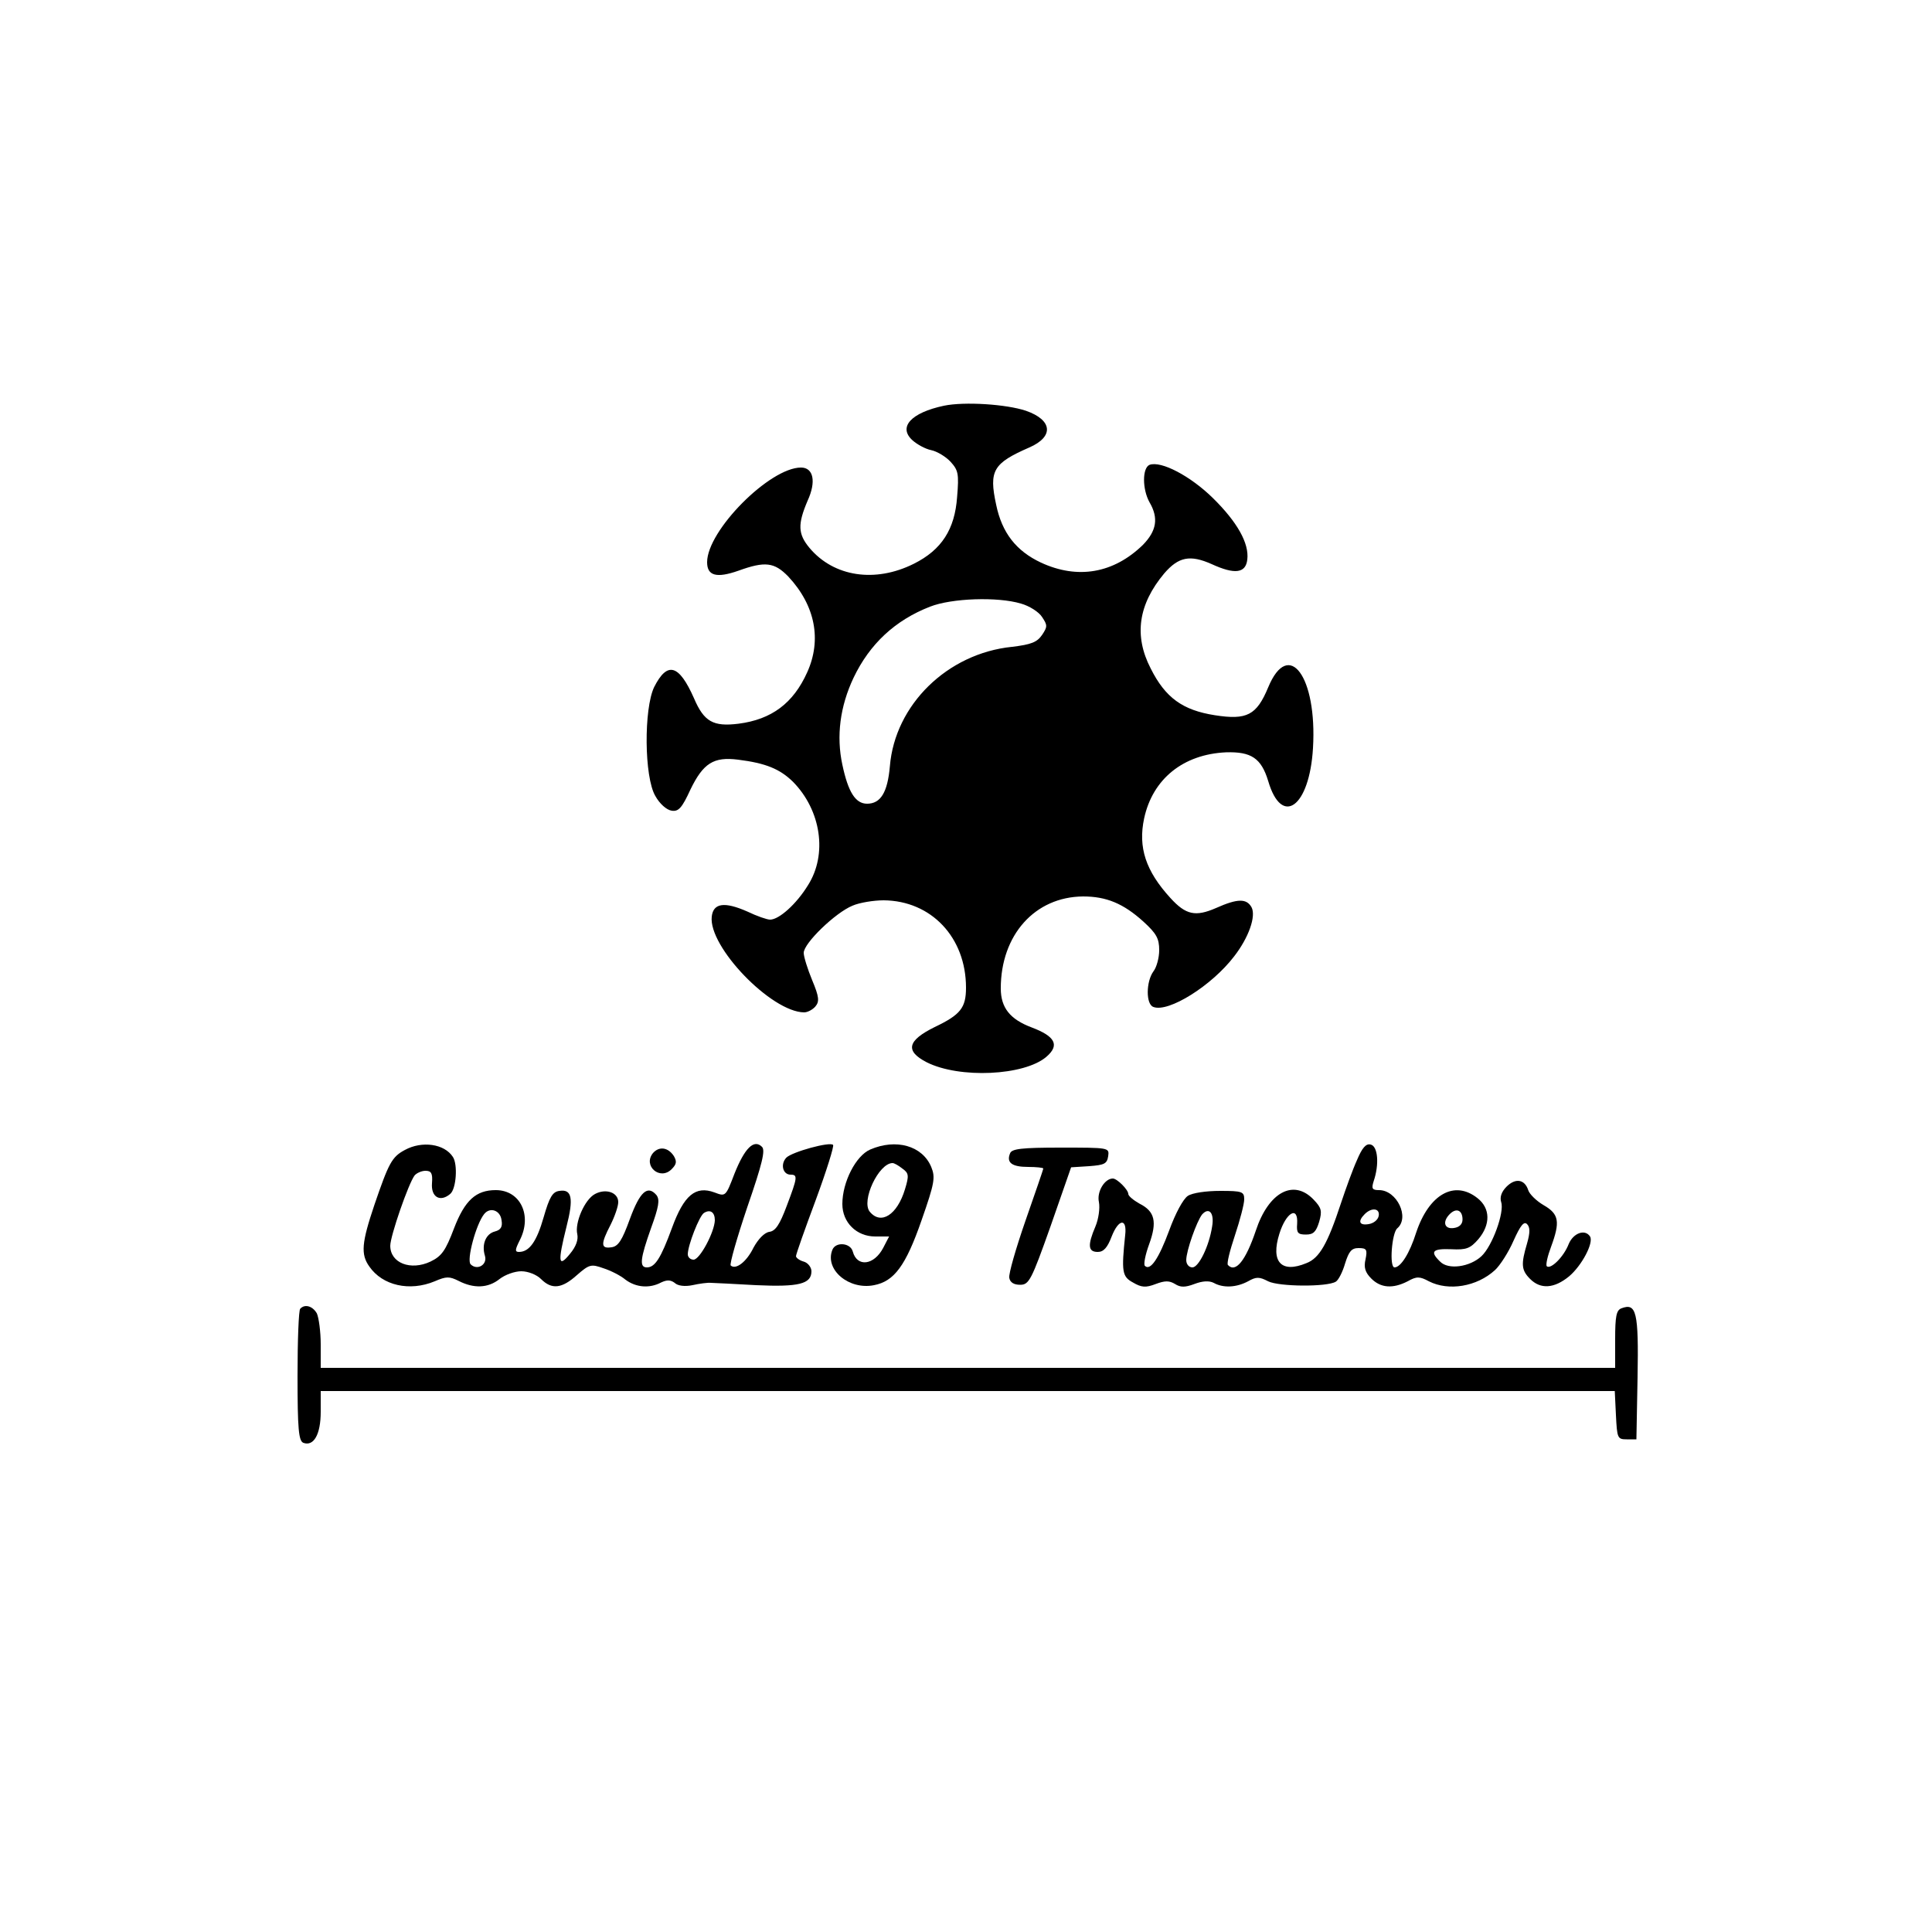
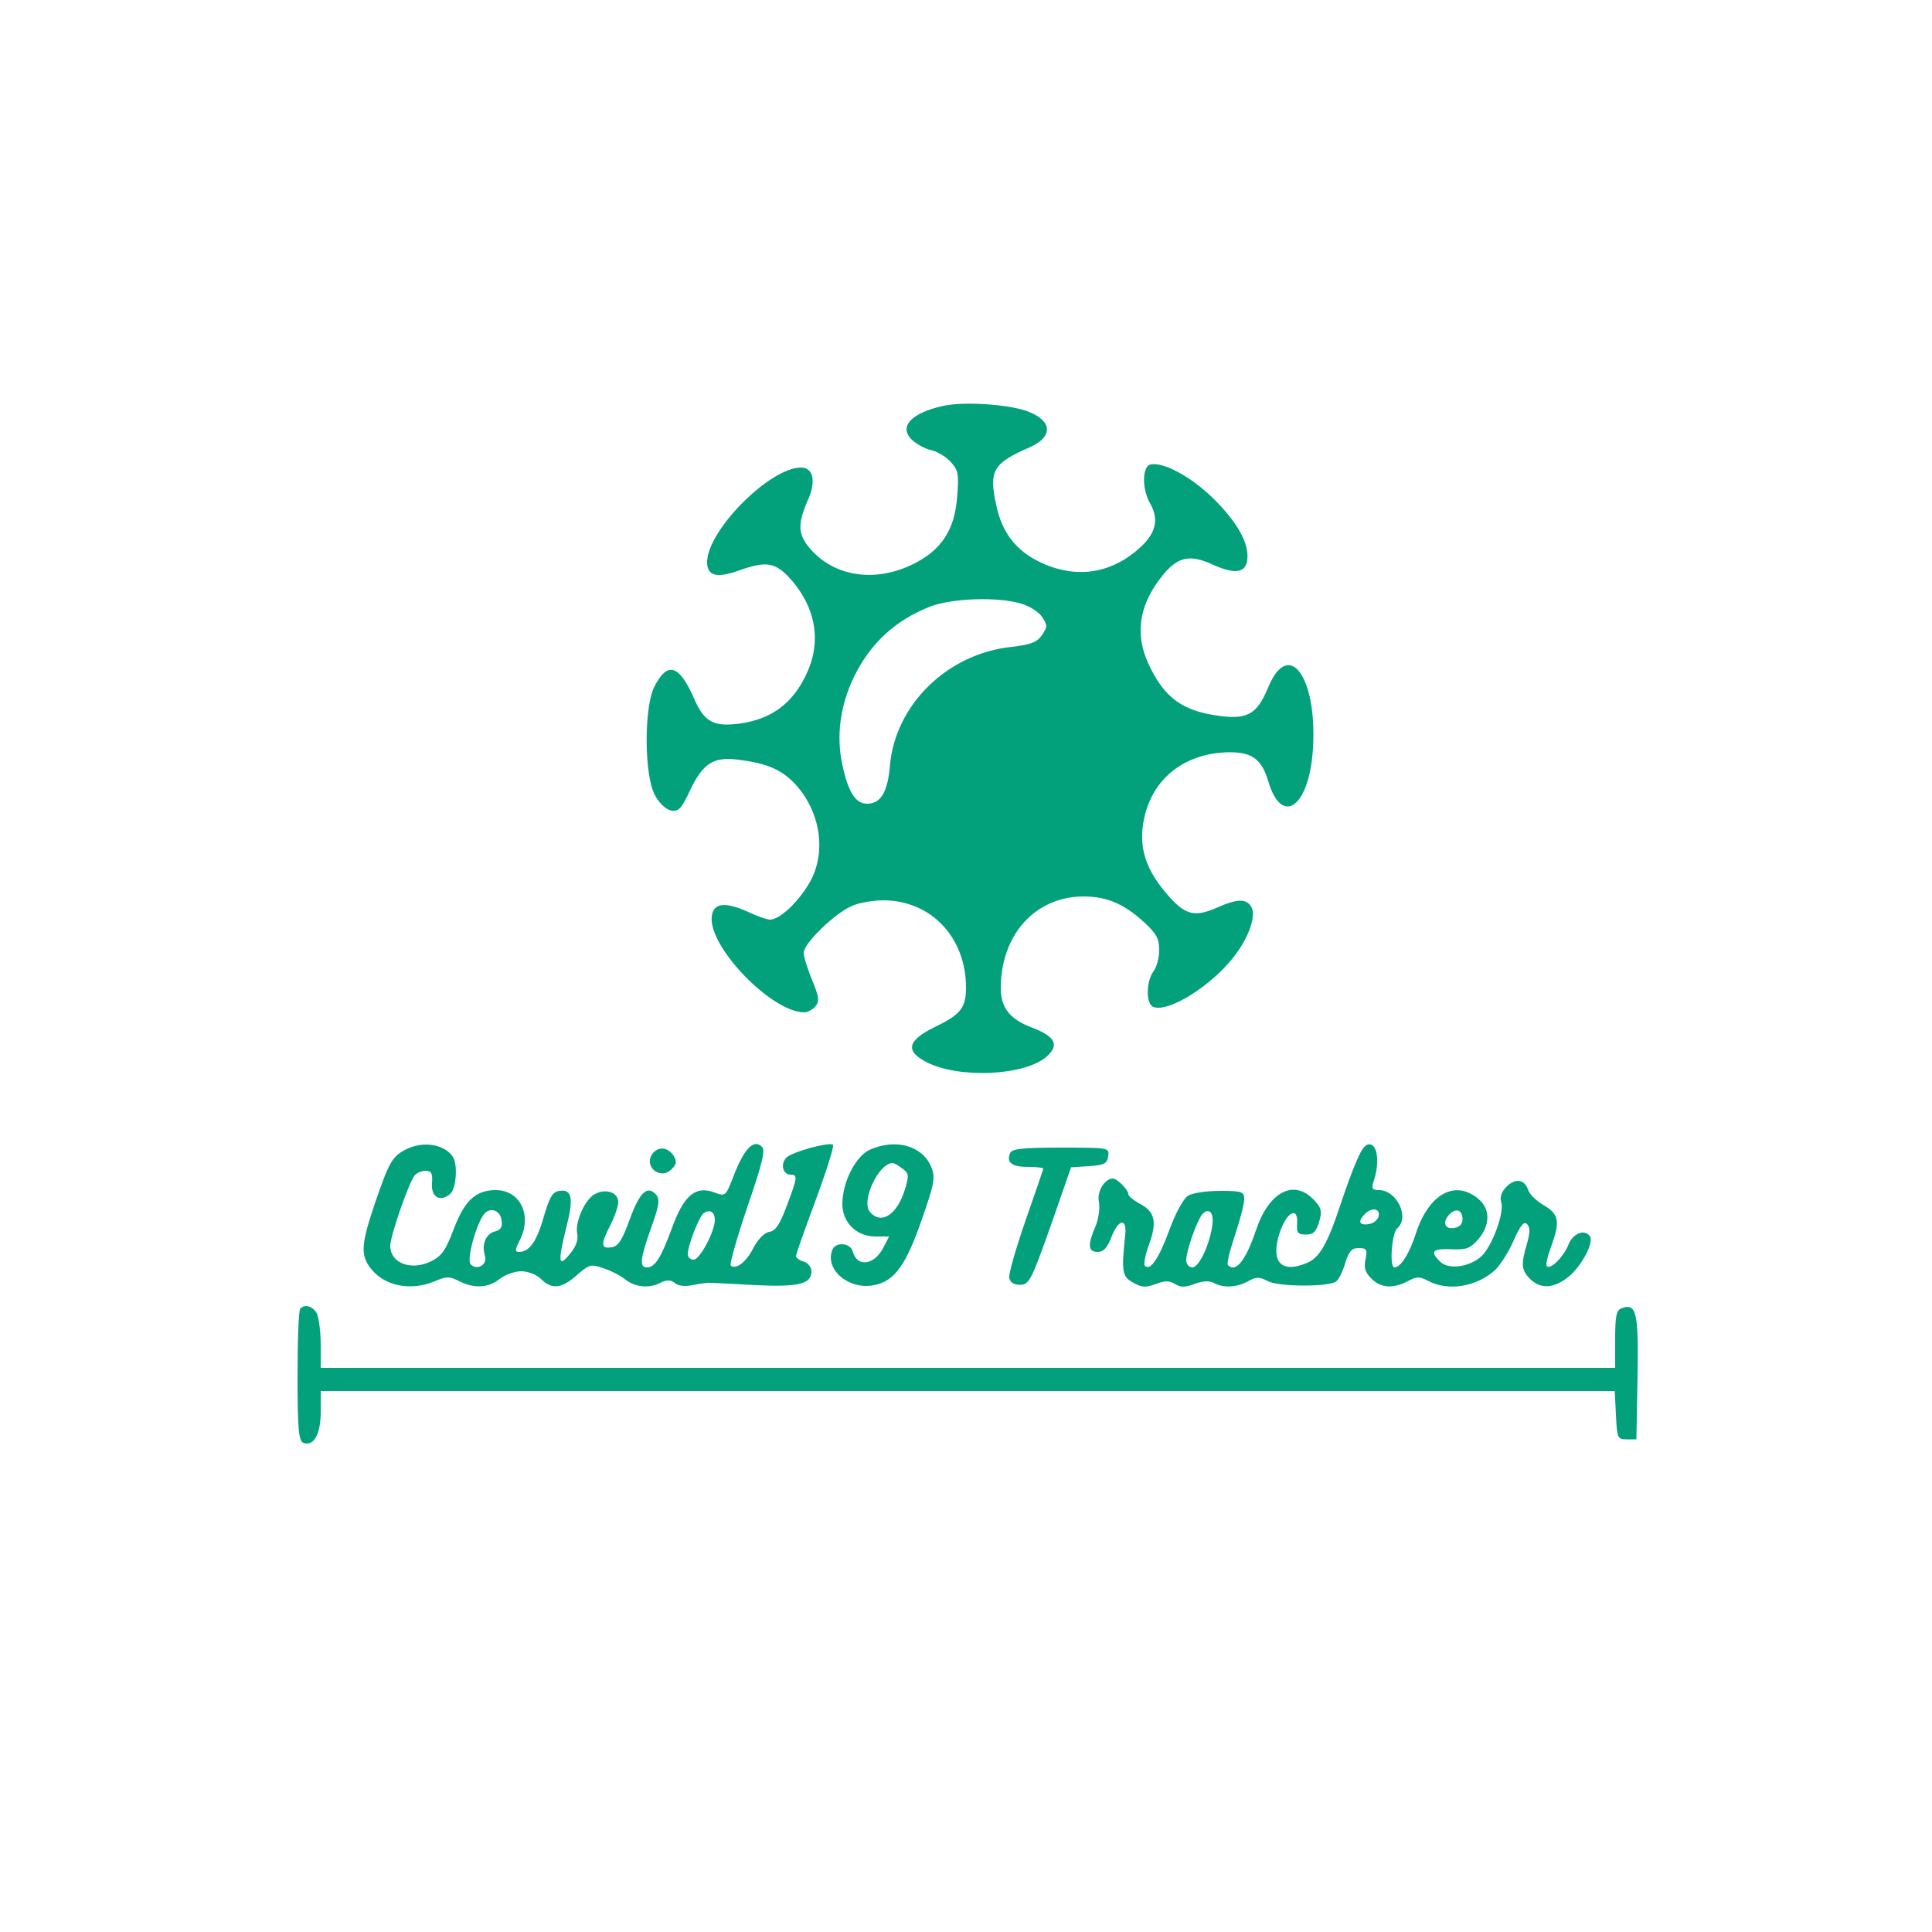
<svg xmlns="http://www.w3.org/2000/svg" version="1.0" width="100px" height="100px" viewBox="0 0 500 500" preserveAspectRatio="xMidYMid meet">
-   <g transform="translate(0,500) scale(0.1,-0.1)" fill="black" stroke="none">
+   <g transform="translate(0,500) scale(0.1,-0.1)" fill="#02a17c" stroke="none">
    <path d="M2443 3950 c-85 -18 -119 -55 -82 -89 12 -11 34 -23 49 -26 15 -3 38 -17 50 -30 20 -22 22 -31 17 -91 -6 -84 -40 -137 -112 -173 -100 -50 -207 -34 -270 41 -30 36 -31 61 -5 122 23 50 15 86 -17 86 -81 0 -243 -163 -243 -245 0 -35 24 -42 81 -22 69 25 93 22 129 -15 70 -75 87 -164 49 -248 -36 -80 -92 -122 -178 -133 -65 -8 -89 5 -115 66 -39 88 -69 96 -103 29 -27 -56 -26 -233 3 -282 11 -20 29 -36 42 -38 18 -3 27 7 49 55 33 68 60 85 123 77 72 -9 108 -24 142 -57 73 -74 90 -188 39 -268 -30 -49 -75 -89 -98 -89 -8 0 -34 9 -59 21 -59 26 -88 22 -92 -13 -9 -78 154 -247 239 -248 9 0 22 7 29 15 11 13 10 25 -8 68 -12 29 -22 61 -22 71 0 25 82 104 126 122 18 8 55 14 81 14 123 -1 213 -96 213 -226 0 -52 -14 -70 -81 -102 -71 -35 -77 -62 -21 -91 85 -43 253 -35 310 14 35 30 23 53 -38 76 -56 21 -80 51 -80 101 0 138 88 237 213 238 60 0 104 -18 156 -65 34 -31 41 -44 41 -74 0 -20 -7 -45 -15 -55 -19 -26 -20 -85 0 -92 39 -15 151 55 209 131 38 49 57 104 45 127 -13 23 -36 23 -92 -2 -53 -23 -78 -18 -118 26 -64 70 -84 131 -68 206 22 102 101 166 212 171 65 2 91 -15 109 -74 35 -120 107 -68 116 85 11 185 -63 285 -116 157 -30 -72 -55 -85 -138 -72 -83 13 -128 45 -166 121 -44 85 -32 166 35 246 37 43 67 49 123 24 59 -27 88 -24 92 12 5 42 -26 97 -89 159 -58 57 -134 97 -164 86 -19 -8 -19 -63 0 -97 24 -41 18 -74 -17 -110 -76 -74 -169 -90 -264 -46 -64 30 -101 77 -116 150 -19 88 -8 107 86 148 64 28 60 71 -9 95 -51 17 -159 24 -212 13z m199 -512 c22 -6 47 -22 55 -35 14 -21 14 -25 0 -46 -13 -19 -28 -25 -78 -31 -167 -17 -303 -150 -316 -309 -6 -68 -24 -97 -59 -97 -30 0 -49 30 -64 101 -16 74 -6 151 29 225 42 88 108 149 198 184 56 22 175 26 235 8z" />
    <path d="M1048 2024 c-34 -18 -42 -34 -79 -142 -33 -98 -36 -128 -13 -160 34 -49 104 -65 169 -38 30 13 38 13 62 1 39 -20 76 -19 106 5 14 11 39 20 56 20 18 0 40 -9 51 -20 28 -28 54 -25 93 10 32 28 37 29 68 18 19 -6 45 -19 58 -30 27 -20 62 -23 92 -7 15 7 24 7 35 -1 8 -8 27 -10 46 -6 18 4 40 7 48 6 8 0 61 -3 117 -6 110 -5 143 3 143 36 0 10 -9 22 -20 25 -11 3 -20 10 -20 14 0 5 23 70 51 145 28 76 48 140 45 143 -8 9 -106 -18 -121 -33 -16 -17 -9 -44 11 -44 19 0 18 -7 -10 -81 -18 -48 -29 -65 -45 -67 -13 -2 -29 -19 -41 -41 -18 -37 -46 -58 -59 -46 -3 4 16 71 43 151 39 113 47 147 38 156 -21 21 -45 -4 -71 -69 -23 -60 -23 -60 -52 -49 -49 18 -79 -7 -110 -92 -29 -79 -44 -102 -65 -102 -20 0 -17 23 11 102 20 55 23 73 14 85 -23 27 -43 9 -69 -62 -20 -55 -30 -71 -48 -73 -27 -4 -28 8 -2 58 11 22 20 48 20 59 0 25 -32 36 -60 21 -27 -14 -53 -75 -46 -104 3 -14 -3 -32 -19 -51 -30 -37 -32 -22 -9 70 19 74 14 98 -18 93 -18 -2 -26 -16 -41 -68 -18 -63 -37 -90 -64 -90 -11 0 -10 6 2 30 33 64 2 130 -62 130 -51 0 -80 -26 -108 -99 -22 -58 -32 -72 -61 -86 -51 -24 -104 -4 -104 41 0 25 47 161 63 182 5 6 18 12 28 12 15 0 19 -6 17 -32 -3 -36 21 -50 47 -28 16 13 20 77 7 96 -22 34 -80 42 -124 18z m250 -182 c3 -17 -2 -25 -17 -29 -24 -6 -35 -34 -26 -63 7 -23 -20 -39 -37 -22 -11 11 14 104 35 130 15 19 42 10 45 -16z m552 0 c-1 -31 -39 -102 -55 -102 -8 0 -15 6 -15 14 0 23 30 100 42 107 16 10 28 2 28 -19z" />
    <path d="M2252 2025 c-37 -16 -72 -84 -72 -141 0 -48 37 -84 85 -84 l36 0 -15 -29 c-24 -46 -68 -51 -79 -10 -6 23 -45 26 -53 4 -20 -51 43 -104 108 -91 52 10 82 50 123 168 34 97 36 111 25 138 -23 55 -91 74 -158 45z m83 -49 c17 -12 18 -18 7 -54 -20 -66 -62 -93 -91 -58 -23 28 23 126 59 126 4 0 15 -6 25 -14z" />
    <path d="M3512 1998 c-11 -24 -29 -74 -42 -113 -34 -103 -55 -141 -89 -154 -65 -27 -93 3 -70 76 17 55 49 74 46 26 -2 -24 2 -28 23 -28 19 0 26 7 34 33 8 28 6 36 -14 57 -52 55 -117 20 -150 -80 -26 -77 -52 -110 -72 -89 -4 3 5 38 18 77 13 39 24 81 24 93 0 20 -5 22 -62 22 -36 0 -72 -5 -84 -13 -12 -8 -32 -45 -48 -89 -27 -73 -49 -106 -63 -92 -4 3 1 29 11 56 21 58 15 85 -25 105 -16 9 -29 20 -29 25 0 11 -29 40 -40 40 -21 0 -42 -34 -36 -61 3 -16 -1 -44 -9 -63 -21 -49 -19 -66 6 -66 15 0 25 11 36 40 18 46 40 48 35 4 -10 -95 -8 -108 20 -123 22 -13 33 -14 59 -4 24 9 35 9 50 0 14 -9 26 -9 50 0 21 8 38 9 50 3 25 -14 59 -12 89 4 21 12 29 12 52 0 28 -14 152 -15 175 -1 7 4 18 26 24 47 10 32 17 40 35 40 21 0 23 -4 18 -29 -5 -21 -1 -34 15 -50 24 -24 55 -27 94 -7 23 13 31 13 55 0 51 -26 124 -14 171 29 13 12 35 46 48 76 18 40 27 51 35 43 8 -8 8 -22 0 -50 -16 -54 -15 -69 8 -92 27 -27 62 -25 101 7 33 28 64 87 54 103 -13 20 -43 9 -55 -19 -13 -34 -47 -67 -57 -58 -3 4 2 26 11 50 24 65 21 85 -19 108 -19 11 -37 29 -40 39 -9 28 -33 32 -56 9 -13 -13 -18 -27 -14 -40 9 -26 -23 -114 -51 -140 -30 -28 -86 -36 -107 -14 -27 26 -20 34 29 32 39 -2 49 2 70 26 32 38 31 80 -2 106 -60 48 -126 10 -159 -89 -17 -54 -40 -90 -56 -90 -14 0 -7 89 7 101 33 28 -1 99 -47 99 -18 0 -20 4 -14 23 15 44 11 91 -8 95 -12 3 -22 -9 -35 -40z m-375 -172 c-8 -52 -35 -106 -51 -106 -9 0 -16 8 -16 19 0 24 27 100 41 118 18 20 32 4 26 -31z m431 27 c-2 -10 -13 -19 -26 -21 -24 -4 -29 7 -10 26 18 18 40 15 36 -5z m217 -9 c0 -12 -8 -20 -22 -22 -25 -4 -31 16 -11 36 17 17 33 10 33 -14z" />
    <path d="M1690 2016 c-27 -33 18 -72 48 -42 13 13 14 20 6 34 -15 23 -38 26 -54 8z" />
    <path d="M2614 2015 c-10 -24 5 -35 47 -35 21 0 39 -2 39 -4 0 -3 -21 -63 -46 -135 -25 -72 -44 -138 -42 -148 2 -12 12 -18 28 -18 23 0 29 11 79 152 l53 152 47 3 c39 3 46 6 49 26 3 22 2 22 -123 22 -101 0 -127 -3 -131 -15z" />
    <path d="M777 1613 c-4 -3 -7 -82 -7 -174 0 -138 3 -168 15 -173 27 -10 45 22 45 80 l0 54 1675 0 1674 0 3 -62 c3 -60 4 -63 28 -63 l25 0 3 161 c3 169 -3 193 -42 178 -13 -5 -16 -21 -16 -80 l0 -74 -1675 0 -1675 0 0 61 c0 33 -5 69 -10 80 -11 19 -31 25 -43 12z" />
  </g>
</svg>
